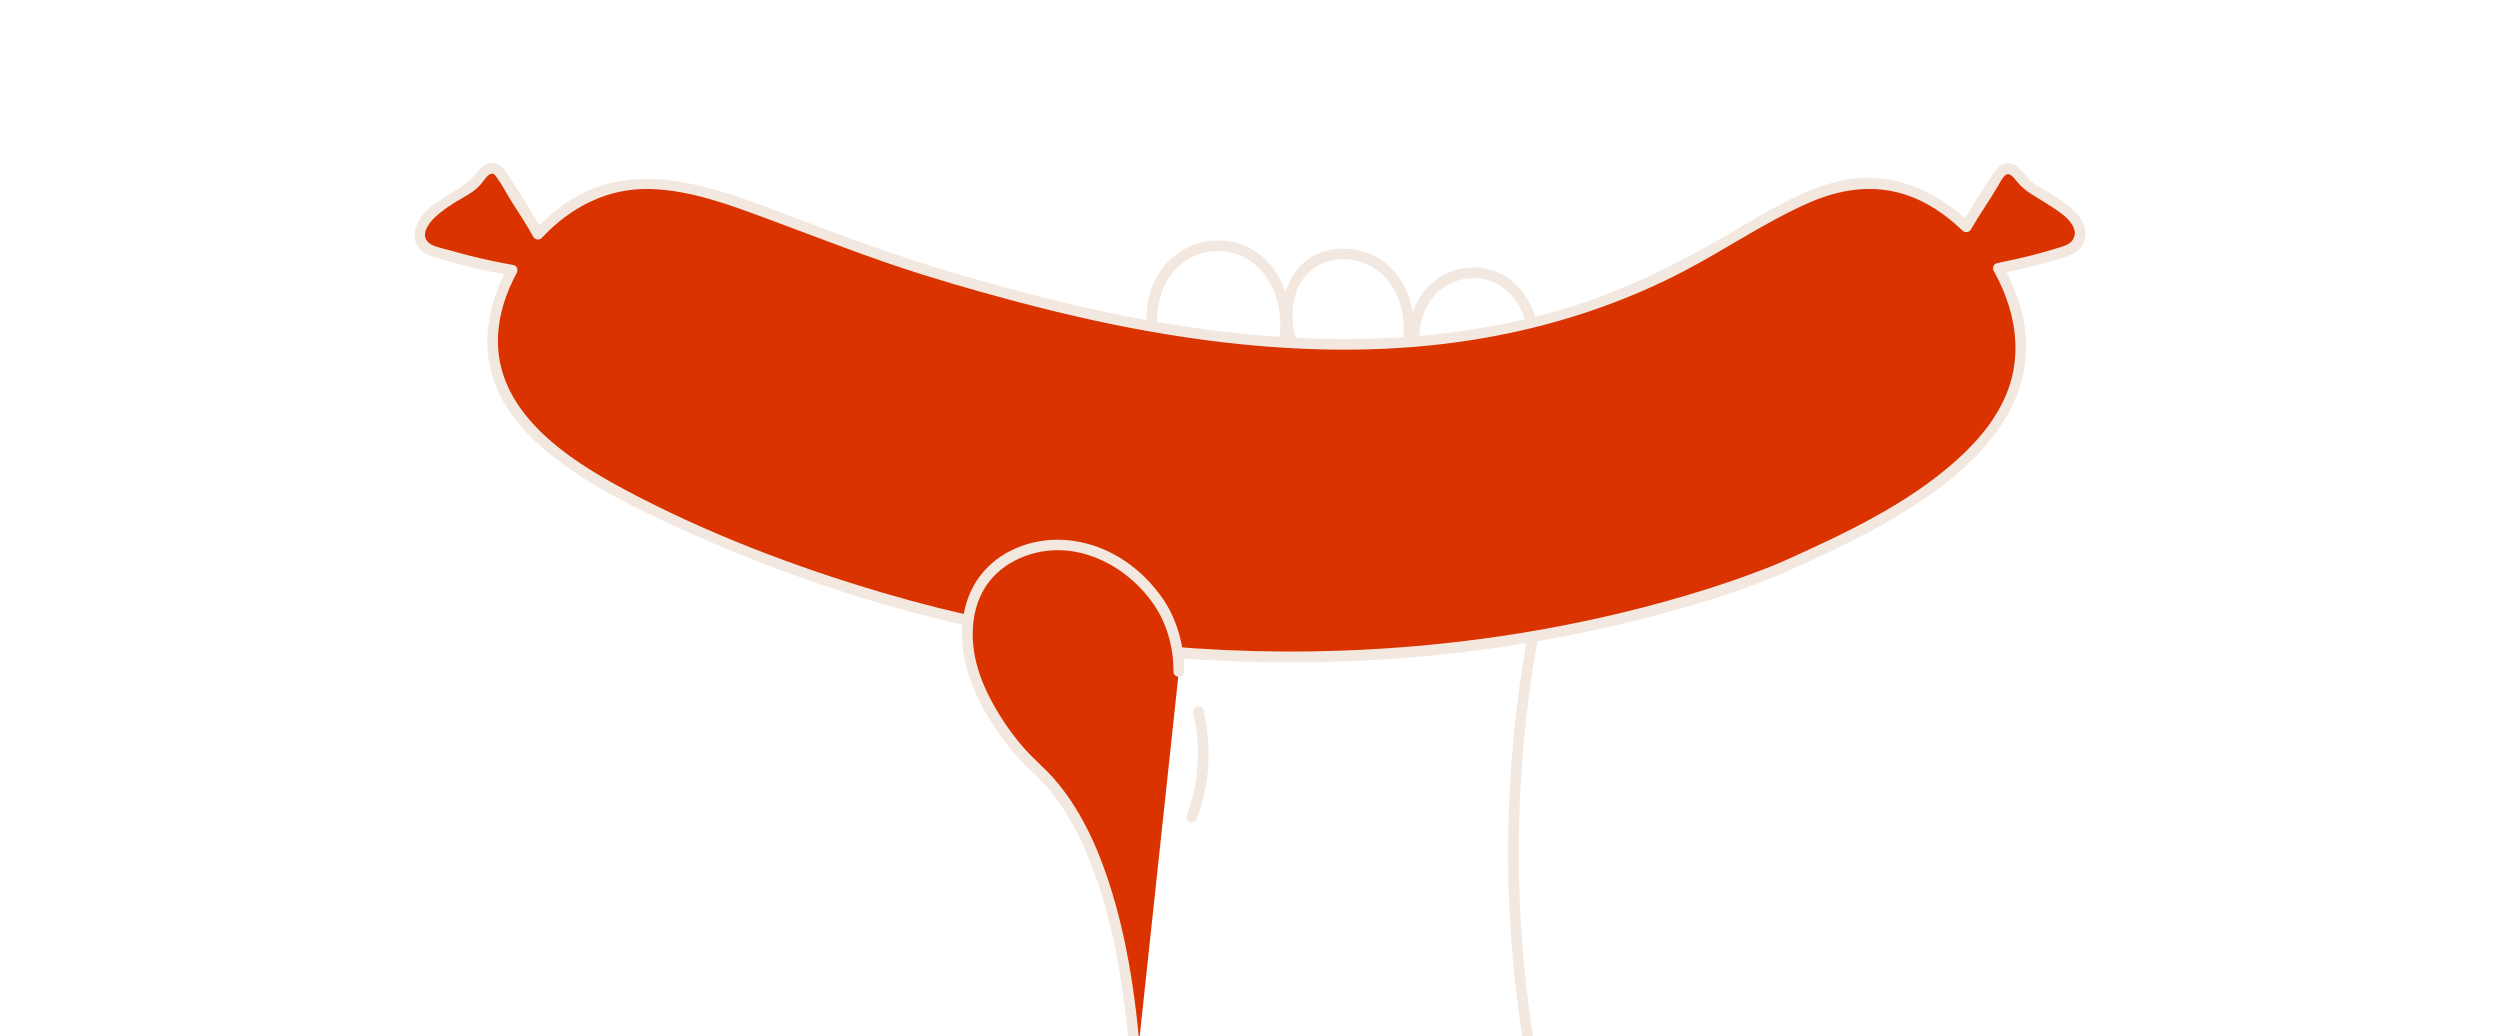
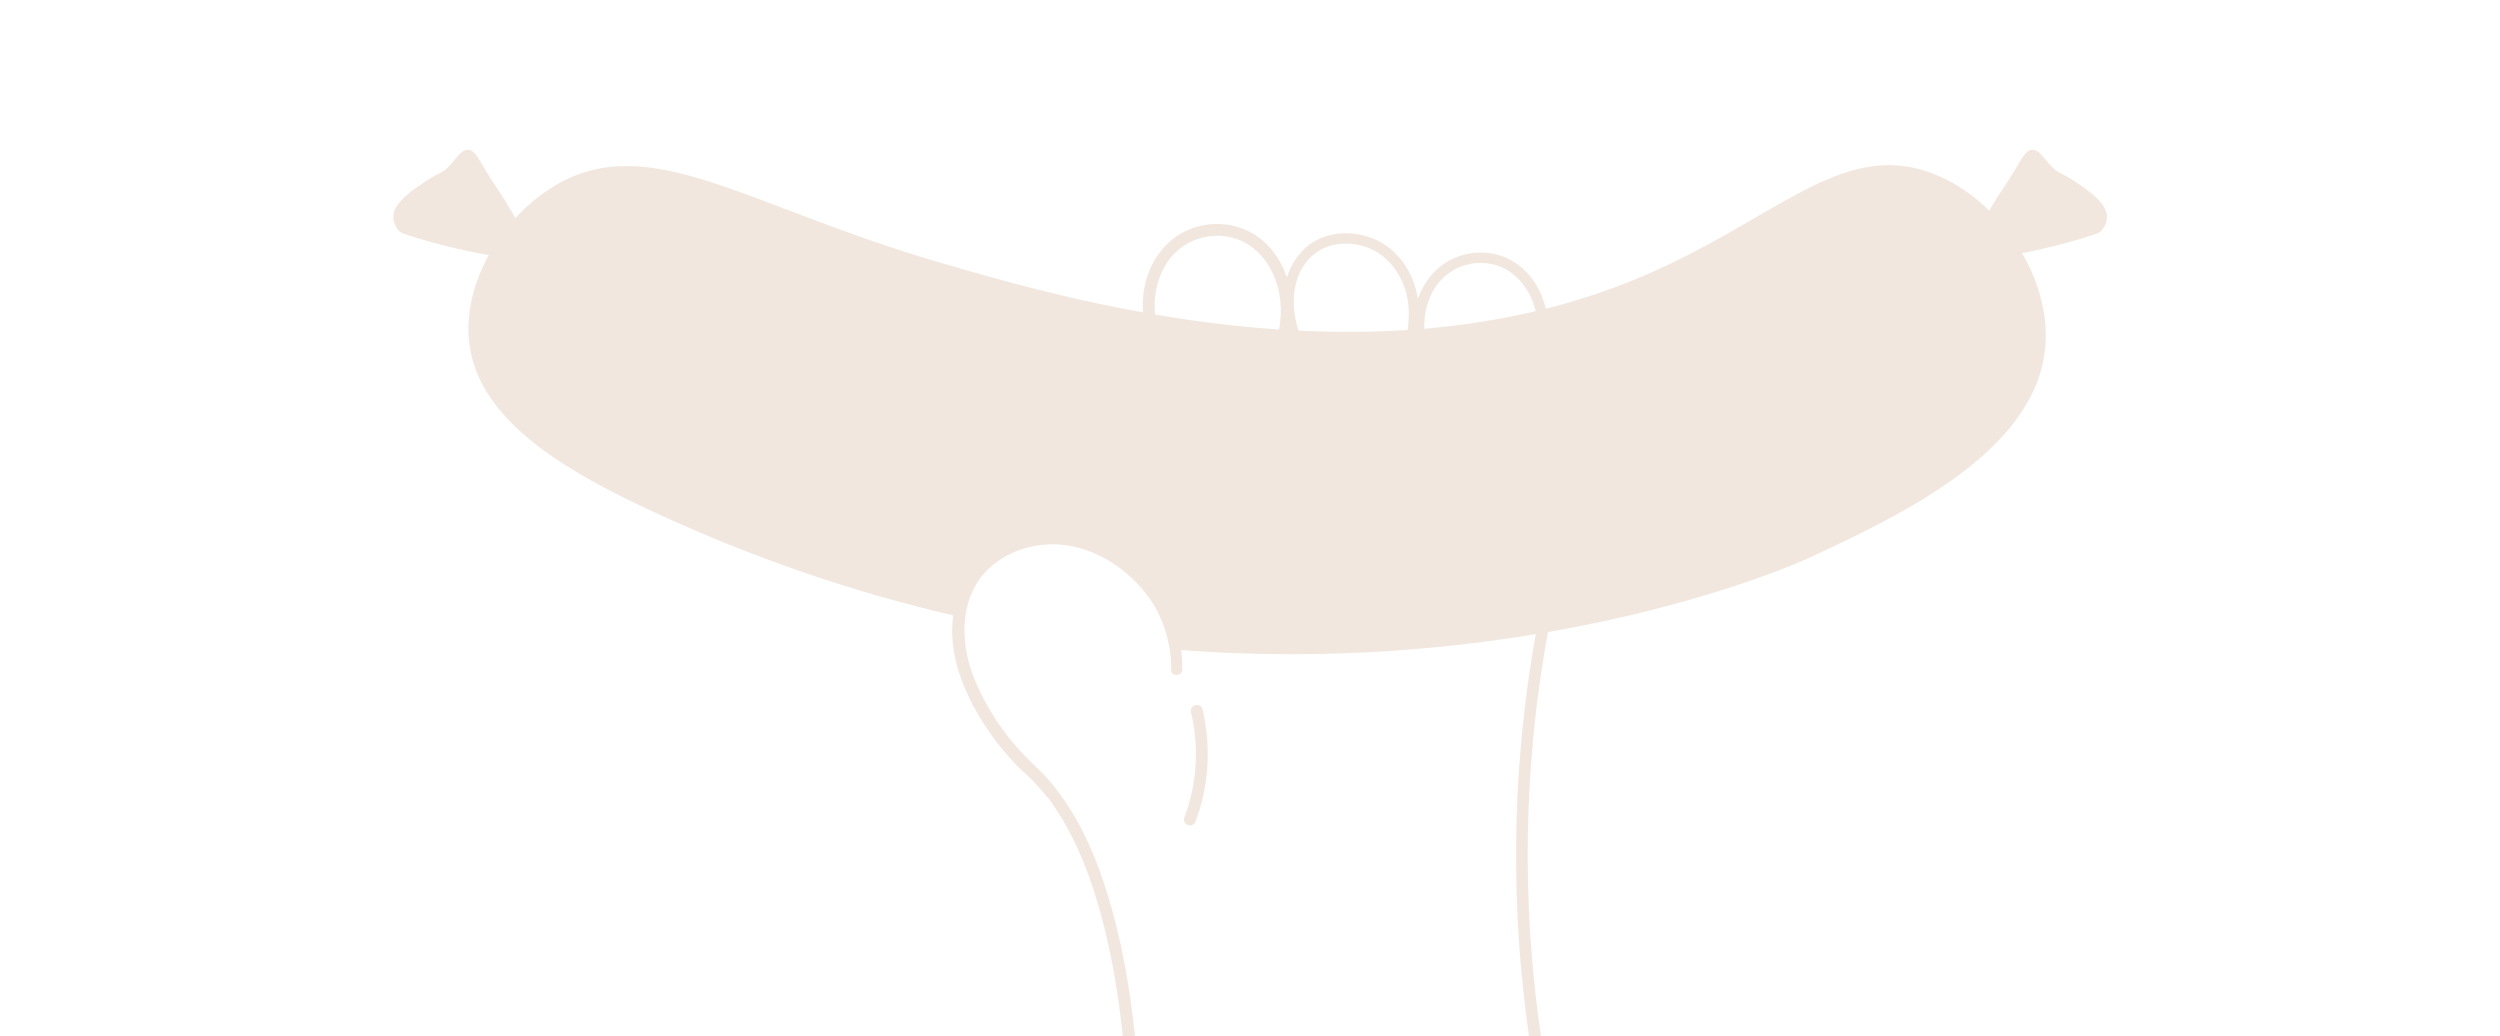
- <svg xmlns="http://www.w3.org/2000/svg" id="Layer_1" data-name="Layer 1" viewBox="0 0 957.85 396.72">
-   <defs>
-     <style>
-       .cls-1 {
-         fill: #f2e8e0;
-       }
- 
-       .cls-1, .cls-2 {
-         stroke-width: 0px;
-       }
- 
-       .cls-2 {
-         fill: #db3300;
-       }
-     </style>
-   </defs>
+ <svg xmlns="http://www.w3.org/2000/svg" version="1.1" id="Layer_1" x="0px" y="0px" viewBox="0 0 957.8 396.7" style="enable-background:new 0 0 957.8 396.7;" xml:space="preserve">
+   <style type="text/css">
+ 	.st0{fill:#DA3300;}
+ 	.st1{fill:#F1E7DF;}
+ 	.st2{fill:none;stroke:#F1E7DF;stroke-width:0.902;stroke-miterlimit:10;}
+ </style>
  <g>
-     <path class="cls-1" d="m444.48,130.85c-3.21-12.03.46-26.56,12.34-32.38,5.97-2.93,13.51-3.08,19.49-.11,5.03,2.5,8.78,6.84,11.17,11.86,3.11,6.52,3.7,14.11,2.38,21.15-.49,2.58,3.47,3.69,3.96,1.09,2.54-13.47-1.41-29.26-13.78-36.73-6.51-3.93-14.79-4.63-21.96-2.19-6.79,2.31-12.29,7.34-15.47,13.74-3.78,7.65-4.28,16.48-2.1,24.67.68,2.55,4.65,1.47,3.96-1.09h0Z" />
-     <path class="cls-1" d="m498.74,135.73c-5.16-10.23-5.54-25.59,4.72-33,5.26-3.8,12.22-4.21,18.26-2.24,5.41,1.76,9.76,5.74,12.51,10.67,3.4,6.1,4.28,13.38,3.06,20.21-.2,1.09.3,2.21,1.43,2.53.99.27,2.33-.34,2.53-1.43,2.41-13.43-2.59-29.19-15.92-34.96-6.84-2.96-14.99-3.18-21.7.3-5.91,3.08-9.88,9-11.56,15.34-2.19,8.29-.7,17.09,3.12,24.66,1.19,2.36,4.74.28,3.55-2.07h0Z" />
-     <path class="cls-1" d="m544.7,137.48c-2.87-10.79.44-23.79,11.13-28.95,5.27-2.54,11.92-2.65,17.18-.03,4.48,2.22,7.81,6.07,9.95,10.54,2.79,5.82,3.32,12.61,2.14,18.9-.49,2.58,3.47,3.69,3.96,1.09,2.3-12.24-1.31-26.6-12.59-33.33-5.93-3.53-13.48-4.14-19.97-1.86-6.08,2.13-11.03,6.65-13.87,12.42-3.41,6.93-3.87,14.9-1.9,22.31.68,2.55,4.64,1.47,3.96-1.09h0Z" />
+     <path class="st0" d="M538.8,163.5" />
+     <g>
+       <g>
+         <g>
+           <path class="st1" d="M443.5,125.9c-3.3-12.3,0.5-27.2,12.6-33.2c6.1-3,13.8-3.2,20-0.2c5.2,2.6,9.1,7,11.5,12.2      c3.2,6.7,3.8,14.5,2.4,21.7c-0.2,1.2,0.3,2.4,1.6,2.8c1.1,0.3,2.5-0.4,2.8-1.6c2.6-14-1.5-30.4-14.4-38.1      c-6.8-4.1-15.4-4.7-22.8-2.2c-7,2.4-12.7,7.7-15.9,14.3c-3.9,7.9-4.4,17-2.1,25.4C439.9,129.9,444.3,128.7,443.5,125.9      L443.5,125.9z" />
+         </g>
+       </g>
+       <g>
+         <g>
+           <path class="st1" d="M499.3,131c-5.3-10.6-5.7-26.4,4.8-34.1c5.4-4,12.7-4.4,18.9-2.4c5.6,1.8,10.1,5.9,13,11      c3.6,6.3,4.5,13.9,3.2,21c-0.2,1.1,0.3,2.2,1.4,2.5c1,0.3,2.3-0.3,2.5-1.4c1.3-7.5,0.6-15.2-2.6-22.1c-2.8-6.1-7.8-11.3-14-13.9      c-7-3-15.3-3.1-22.1,0.4c-6.1,3.2-10.1,9.3-11.8,15.8c-2.2,8.5-0.7,17.5,3.2,25.3C497,135.4,500.5,133.4,499.3,131L499.3,131z" />
+         </g>
+       </g>
+       <g>
+         <g>
+           <path class="st1" d="M546.7,132.8c-3-11.2,0.4-24.6,11.5-30c5.5-2.7,12.5-2.8,18,0c4.6,2.3,8.1,6.4,10.3,11      c2.8,6,3.3,13,2.1,19.4c-0.5,2.6,3.4,3.6,3.9,1.1c2.4-12.6-1.3-27.3-12.9-34.2c-6.1-3.7-14-4.3-20.7-1.9      c-6.3,2.2-11.3,6.9-14.2,12.8c-3.5,7.1-3.9,15.3-1.9,22.9C543.5,136.4,547.4,135.3,546.7,132.8L546.7,132.8z" />
+         </g>
+       </g>
+     </g>
+     <g>
+       <g>
+         <path class="st1" d="M589,239.5c-4,21.4-6.5,43-7.6,64.7c-1.2,25.1-0.5,50.3,2.2,75.3c1.3,12.3,3.1,24.5,5.4,36.6     c0.2,1.2,1.7,1.9,2.8,1.6c1.3-0.3,1.8-1.6,1.6-2.8c-4.2-22.5-6.8-45.2-7.7-68.1c-1-24.2-0.1-48.6,2.6-72.7     c1.3-11.2,3-22.4,5-33.5c0.2-1.2-0.3-2.4-1.6-2.8C590.7,237.6,589.3,238.3,589,239.5L589,239.5z" />
+       </g>
+     </g>
+     <g>
+       <g>
+         <g>
+           <path class="st1" d="M783.7,131.6c-2.5,40.8-55,65.7-91.9,82.7c0,0-99.4,45.7-241.5,34.6c-0.7-4.7-2.2-10.5-5.3-16.5      c-2.4-4.5-13-20.8-33.6-25.2c-14.1-3-30.1,1.9-38.3,13.8c-3.1,4.6-4.9,9.8-5.6,15.3c-39.1-8.9-80.2-22.6-122.5-42.7      c-34.4-16.4-61.8-35-65.2-62c-1.4-11.3,1.6-23.2,7.4-33.8c2.8-5.1,6.3-9.9,10.2-14.2c4.6-5,9.8-9.3,15.4-12.6      c36-21.2,72.9,7.8,146.3,29.3c49.8,14.6,164.1,47.9,265,7.7c54.4-21.7,80.1-54.8,115.6-41.8c8.2,3,15.8,8,22.3,14.4      c5,4.8,9.3,10.4,12.7,16.4C781,107.8,784.4,120,783.7,131.6z" />
+         </g>
+         <g>
+           <path class="st1" d="M150.7,83.5c0.2,2.7,1.8,5.4,4.1,6.1c7.2,2.4,15.2,4.6,24,6.5c5.6,1.2,10.9,2.1,15.9,2.8      c4.8,0.7,8.3-4.3,6.2-8.6c-2.8-5.8-6.3-12.1-10.7-18.5c-6.1-9.1-7.2-12.7-9.5-14c-0.4-0.2-0.8-0.4-1.3-0.4      c-2.8-0.2-4.6,3.5-7.7,6.6c-2.5,2.5-3.2,1.9-7.9,5C158.6,72.4,150.2,77.8,150.7,83.5z" />
+         </g>
+         <g>
+           <path class="st1" d="M807.2,83.5c-0.2,2.7-1.8,5.4-4.1,6.1c-7.2,2.4-15.2,4.6-24,6.5c-5.6,1.2-10.9,2.1-15.9,2.8      c-4.8,0.7-8.3-4.3-6.2-8.6c2.8-5.8,6.3-12.1,10.7-18.5c6.1-9.1,7.2-12.7,9.5-14c0.4-0.2,0.8-0.4,1.3-0.4      c2.8-0.2,4.6,3.5,7.7,6.6c2.5,2.5,3.2,1.9,7.9,5C799.3,72.4,807.7,77.8,807.2,83.5z" />
+         </g>
+       </g>
+     </g>
+     <g>
+       <g>
+         <path class="st1" d="M453,256.4c0-10.7-3-21.5-9.4-30.2c-6.1-8.3-14.2-14.8-23.7-18.7c-11.6-4.8-25-4.6-36.2,1.2     c-5.5,2.9-10.2,7.1-13.5,12.4c-3.9,6.4-5.5,14-5.4,21.4c0.3,14.2,7,27.8,15.1,39.2c2.8,3.9,5.9,7.7,9.3,11.2     c1.8,1.9,3.8,3.6,5.7,5.4c2,2,3.8,4.1,5.6,6.2c0.2,0.3,0.4,0.6,0.7,0.8c-0.2-0.3,0,0,0.1,0.1c0.1,0.2,0.3,0.3,0.4,0.5     c0.5,0.6,0.9,1.2,1.4,1.9c0.9,1.3,1.8,2.7,2.7,4.1c4.1,6.6,7.5,13.6,10.2,20.7c3.7,9.6,6.5,19.6,8.7,29.7     c2.9,13.1,4.7,26.5,6,39.8c0.4,3.8,0.7,7.7,1,11.5c0.1,1.2,1,2.3,2.3,2.3c1.2,0,2.3-1,2.3-2.3c-1.8-25-5.2-50.3-13-74.2     c-4.6-14.2-11-28-20.6-39.5c-3.5-4.2-7.6-7.6-11.3-11.6c-7.8-8.4-14.3-18.5-18.5-29.2c-4.9-12.7-5.3-28.9,4.3-39.6     c7.7-8.5,20-12.2,31.2-10.6c10.7,1.5,20.5,7.3,27.8,15.2c2.4,2.6,4.1,4.8,6,7.9c2.8,4.7,4.7,10,5.7,15.4c0.6,3,0.8,6,0.8,9.1     C448.5,259.3,453,259.3,453,256.4L453,256.4z" />
+       </g>
+     </g>
+     <path class="st2" d="M531.6,105" />
+     <g>
+       <g>
+         <path class="st1" d="M456.3,272.9c3.2,13.4,2.3,27.5-2.6,40.5c-0.4,1.1,0.5,2.5,1.6,2.8c1.3,0.3,2.3-0.4,2.8-1.6     c5.1-13.6,6-28.7,2.6-42.9C460,268.9,455.6,270.1,456.3,272.9L456.3,272.9z" />
+       </g>
+     </g>
  </g>
-   <path class="cls-1" d="m585.76,240.88c-3.85,20.67-6.33,41.59-7.38,62.59-1.21,24.29-.5,48.67,2.12,72.84,1.3,11.96,3.05,23.87,5.25,35.69.48,2.6,4.44,1.5,3.96-1.09-4.07-21.85-6.57-43.99-7.44-66.2-.92-23.4-.07-46.87,2.56-70.14,1.23-10.92,2.87-21.79,4.88-32.59.48-2.58-3.48-3.69-3.96-1.09h0Z" />
-   <g>
-     <path class="cls-2" d="m797.04,89.74c-.21,2.61-1.76,5.22-3.99,5.96-6.95,2.29-14.75,4.48-23.29,6.28-1.37.28-2.75.56-4.09.85,6,10.44,9.28,22.23,8.57,33.45-2.43,39.49-53.28,63.69-89.06,80.14,0,0-198.63,91.43-432.97-20.08-33.35-15.84-59.88-33.91-63.16-60.06-1.38-10.97,1.52-22.48,7.16-32.75-2.61-.46-5.33-.99-8.08-1.55-8.57-1.8-16.34-3.99-23.29-6.28-2.22-.74-3.81-3.35-4.02-5.96-.46-5.54,7.69-10.8,12.77-14.11,4.52-2.96,5.26-2.47,7.66-4.83,3-2.96,4.73-6.56,7.45-6.35.46.03.85.18,1.27.39,2.33,1.16,3.39,4.73,9.24,13.52,2.61,3.88,4.91,7.69,6.92,11.36,4.45-4.83,9.53-9,14.93-12.21,34.9-20.57,70.64,7.59,141.82,28.41,48.27,14.08,159,46.44,256.85,7.48,52.72-21,77.6-53.11,112.04-40.47,7.94,2.93,15.32,7.83,21.6,13.97,1.59-2.79,3.35-5.65,5.29-8.54,5.89-8.79,6.95-12.35,9.25-13.52.42-.21.81-.35,1.27-.39,2.72-.21,4.48,3.39,7.45,6.35,2.4,2.36,3.14,1.87,7.69,4.83,5.08,3.32,13.2,8.57,12.74,14.11Z" />
-     <path class="cls-1" d="m795.05,89.19c-.49,3.6-2.37,4.5-5.58,5.5-2.48.78-4.96,1.51-7.46,2.2-5.58,1.54-11.22,2.77-16.89,3.95-1.33.28-1.84,1.93-1.23,3.02,7.5,13.3,10.92,29.03,6.06,43.84-3.67,11.18-11.38,20.55-20,28.33-18.89,17.03-42.83,28.25-65.81,38.61-3.62,1.63-7.56,3.17-11.88,4.79-11.33,4.24-22.88,7.88-34.53,11.1-40.32,11.16-82.05,17.29-123.85,18.76-59.33,2.1-118.84-5.46-175.79-22.22-33.78-9.95-67.29-22.74-98.41-39.31-22.48-11.97-50.11-30.1-48.88-58.98.36-8.53,3.15-16.75,7.18-24.21.58-1.07.13-2.78-1.23-3.02-5.5-.98-10.97-2.1-16.39-3.47-2.6-.66-5.19-1.36-7.76-2.11-2.37-.69-5.31-1.15-7.45-2.35-4.74-2.68-1.22-7.85,1.42-10.31,3.12-2.9,6.92-5.41,10.64-7.48,2.84-1.58,5.04-2.94,7.21-5.47.91-1.07,2.66-4.11,4.37-3.8.75.14,1.29,1.08,1.7,1.64,2.09,2.89,3.69,6.18,5.62,9.18,2.84,4.41,5.69,8.77,8.23,13.37.63,1.13,2.34,1.37,3.23.42,11.1-11.89,25.34-19.24,41.75-18.75,15.26.46,30.16,6.03,44.32,11.27,19.95,7.38,39.7,15.24,60.01,21.58,14.61,4.56,29.39,8.7,44.22,12.47,38.05,9.66,77.16,16.13,116.49,16.24,45.5.14,90.26-8.96,130.76-30.06,16.18-8.43,31.4-18.98,48.14-26.31,14.85-6.5,30.14-7.53,44.72.39,5.12,2.78,9.73,6.31,13.92,10.35.94.91,2.56.75,3.23-.42,3.22-5.6,6.94-10.89,10.25-16.44.78-1.32,1.51-2.92,2.57-4.04,1.92-2.03,3.71.8,5.01,2.34,3.22,3.81,6.87,5.39,10.96,8.06s11.18,6.54,11.07,11.92c-.05,2.64,4.06,2.64,4.11,0,.12-6.28-6.02-10.64-10.65-13.83-2.59-1.78-5.26-3.3-8-4.83-3.03-1.69-4.58-4.81-7.14-7.03-3.75-3.25-7.44-1.03-9.73,2.47-4.13,6.31-8.23,12.79-11.99,19.32l3.23-.42c-12.89-12.4-29.92-19.91-47.89-16.52-16.04,3.02-30.44,12.56-44.33,20.6-19.66,11.38-39.78,21.57-61.56,28.28s-45.71,10.56-69.11,11.69c-41.59,2-83.2-3.76-123.59-13.4-14.47-3.45-28.79-7.45-43.06-11.61-21.12-6.15-41.67-13.83-62.22-21.62-27.12-10.28-58.84-23.33-85.71-5.43-4.65,3.09-8.86,6.77-12.67,10.85l3.23.42c-4.2-7.59-8.89-15.15-13.72-22.35-1.07-1.6-2.35-3.19-4.29-3.73-3.41-.96-5.78,1.77-7.74,4.11-4.78,5.7-12.21,8.2-17.81,13.1-4.8,4.21-8.65,12.23-1.92,16.93,1.85,1.29,4.32,1.76,6.45,2.41,2.69.83,5.41,1.6,8.13,2.32,6.16,1.63,12.39,2.94,18.66,4.06l-1.23-3.02c-7.13,13.22-10.36,28.91-5.21,43.4,4.23,11.93,13.07,21.49,22.87,29.19,12.26,9.62,26.18,16.93,40.22,23.57,16.82,7.96,34.01,15.15,51.51,21.49,60.14,21.8,123.92,33.3,187.9,33.6,45.75.21,91.66-5.15,136.04-16.33,19.63-4.95,39.45-10.75,57.99-19.02,19.64-8.77,39.44-18.32,56.8-31.12,20.08-14.8,37.13-35.71,33.2-62.17-1.23-8.24-4.23-16.08-8.31-23.32l-1.23,3.02c7.14-1.5,14.22-3.11,21.22-5.19,5.46-1.63,10.7-2.84,11.58-9.33.35-2.59-3.6-3.7-3.96-1.09Z" />
-   </g>
-   <g>
-     <path class="cls-2" d="m435.31,409.63c-5.14-70.85-22.62-101.18-38.54-115.54-3.52-3.17-15.22-14.72-22.49-32.82-4.97-12.36-5.46-27.33,2.08-38.31,7.89-11.49,23.47-16.3,37.09-13.36,19.94,4.3,30.19,20.06,32.54,24.46,5.04,9.45,5.68,18.41,5.67,23.23" />
-     <path class="cls-1" d="m437.36,409.63c-1.79-24.5-5.06-49.32-12.87-72.7-4.59-13.76-10.89-27.29-20.45-38.33-3.61-4.17-7.89-7.66-11.55-11.79-3.52-3.97-6.67-8.24-9.45-12.75-3.44-5.57-6.48-11.55-8.36-17.83-3.5-11.72-2.9-25.75,5.79-35.13,7.69-8.3,20.01-11.71,31.03-9.78,10.45,1.83,19.79,7.57,26.78,15.45,2.08,2.34,3.82,4.65,5.44,7.45,2.9,5,4.7,10.72,5.47,16.44.3,2.2.42,4.43.42,6.64,0,2.64,4.11,2.65,4.11,0,0-10.02-2.75-20.24-8.59-28.47-5.63-7.94-13.31-14.52-22.3-18.35-11.4-4.86-24.33-5.12-35.54.48-5.3,2.65-9.91,6.65-13.14,11.63-3.62,5.58-5.34,12.22-5.57,18.82-.47,13.54,5.37,26.52,12.75,37.58,2.87,4.31,6.09,8.42,9.61,12.22,1.88,2.03,3.92,3.86,5.91,5.78s3.78,3.88,5.5,5.97,3.45,4.46,5.15,7.08c4.07,6.27,7.41,13.08,10.12,19.97,8.57,21.73,12.44,45.22,14.68,68.36.36,3.76.68,7.52.95,11.28.19,2.62,4.3,2.64,4.11,0h0Z" />
-   </g>
-   <path class="cls-1" d="m457.15,273.2c3.11,13.02,2.2,26.74-2.5,39.28-.39,1.04.43,2.25,1.43,2.53,1.15.32,2.14-.39,2.53-1.43,4.94-13.2,5.77-27.76,2.5-41.46-.61-2.57-4.58-1.48-3.96,1.09h0Z" />
</svg>
